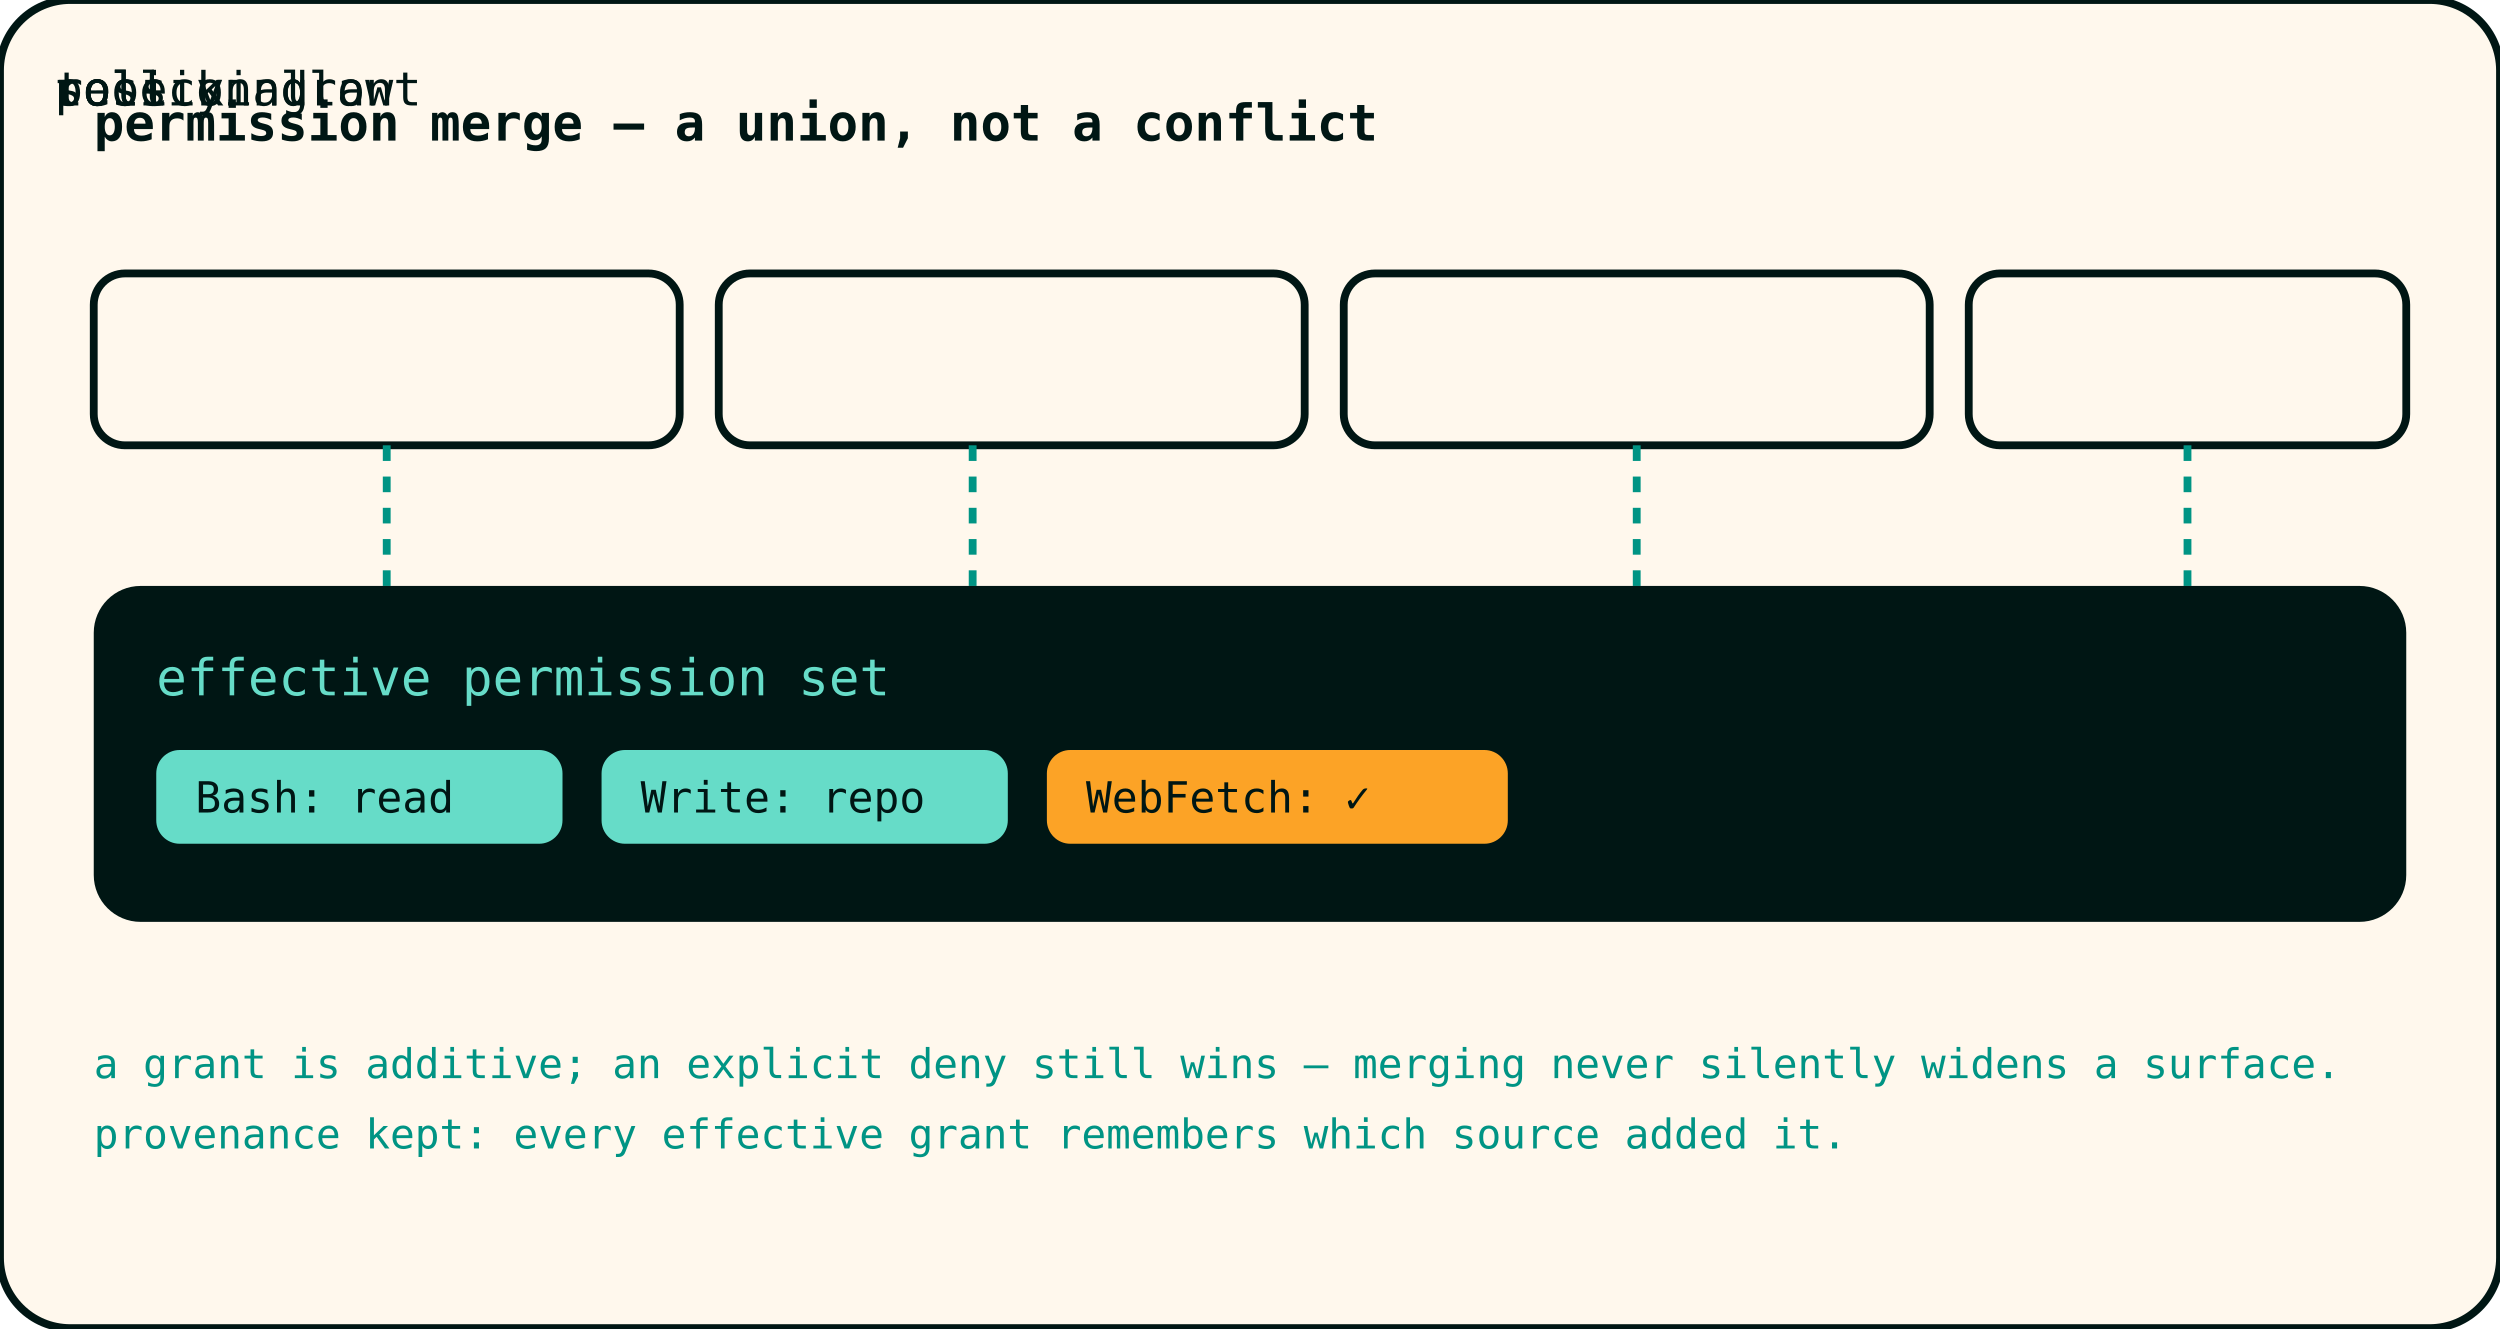
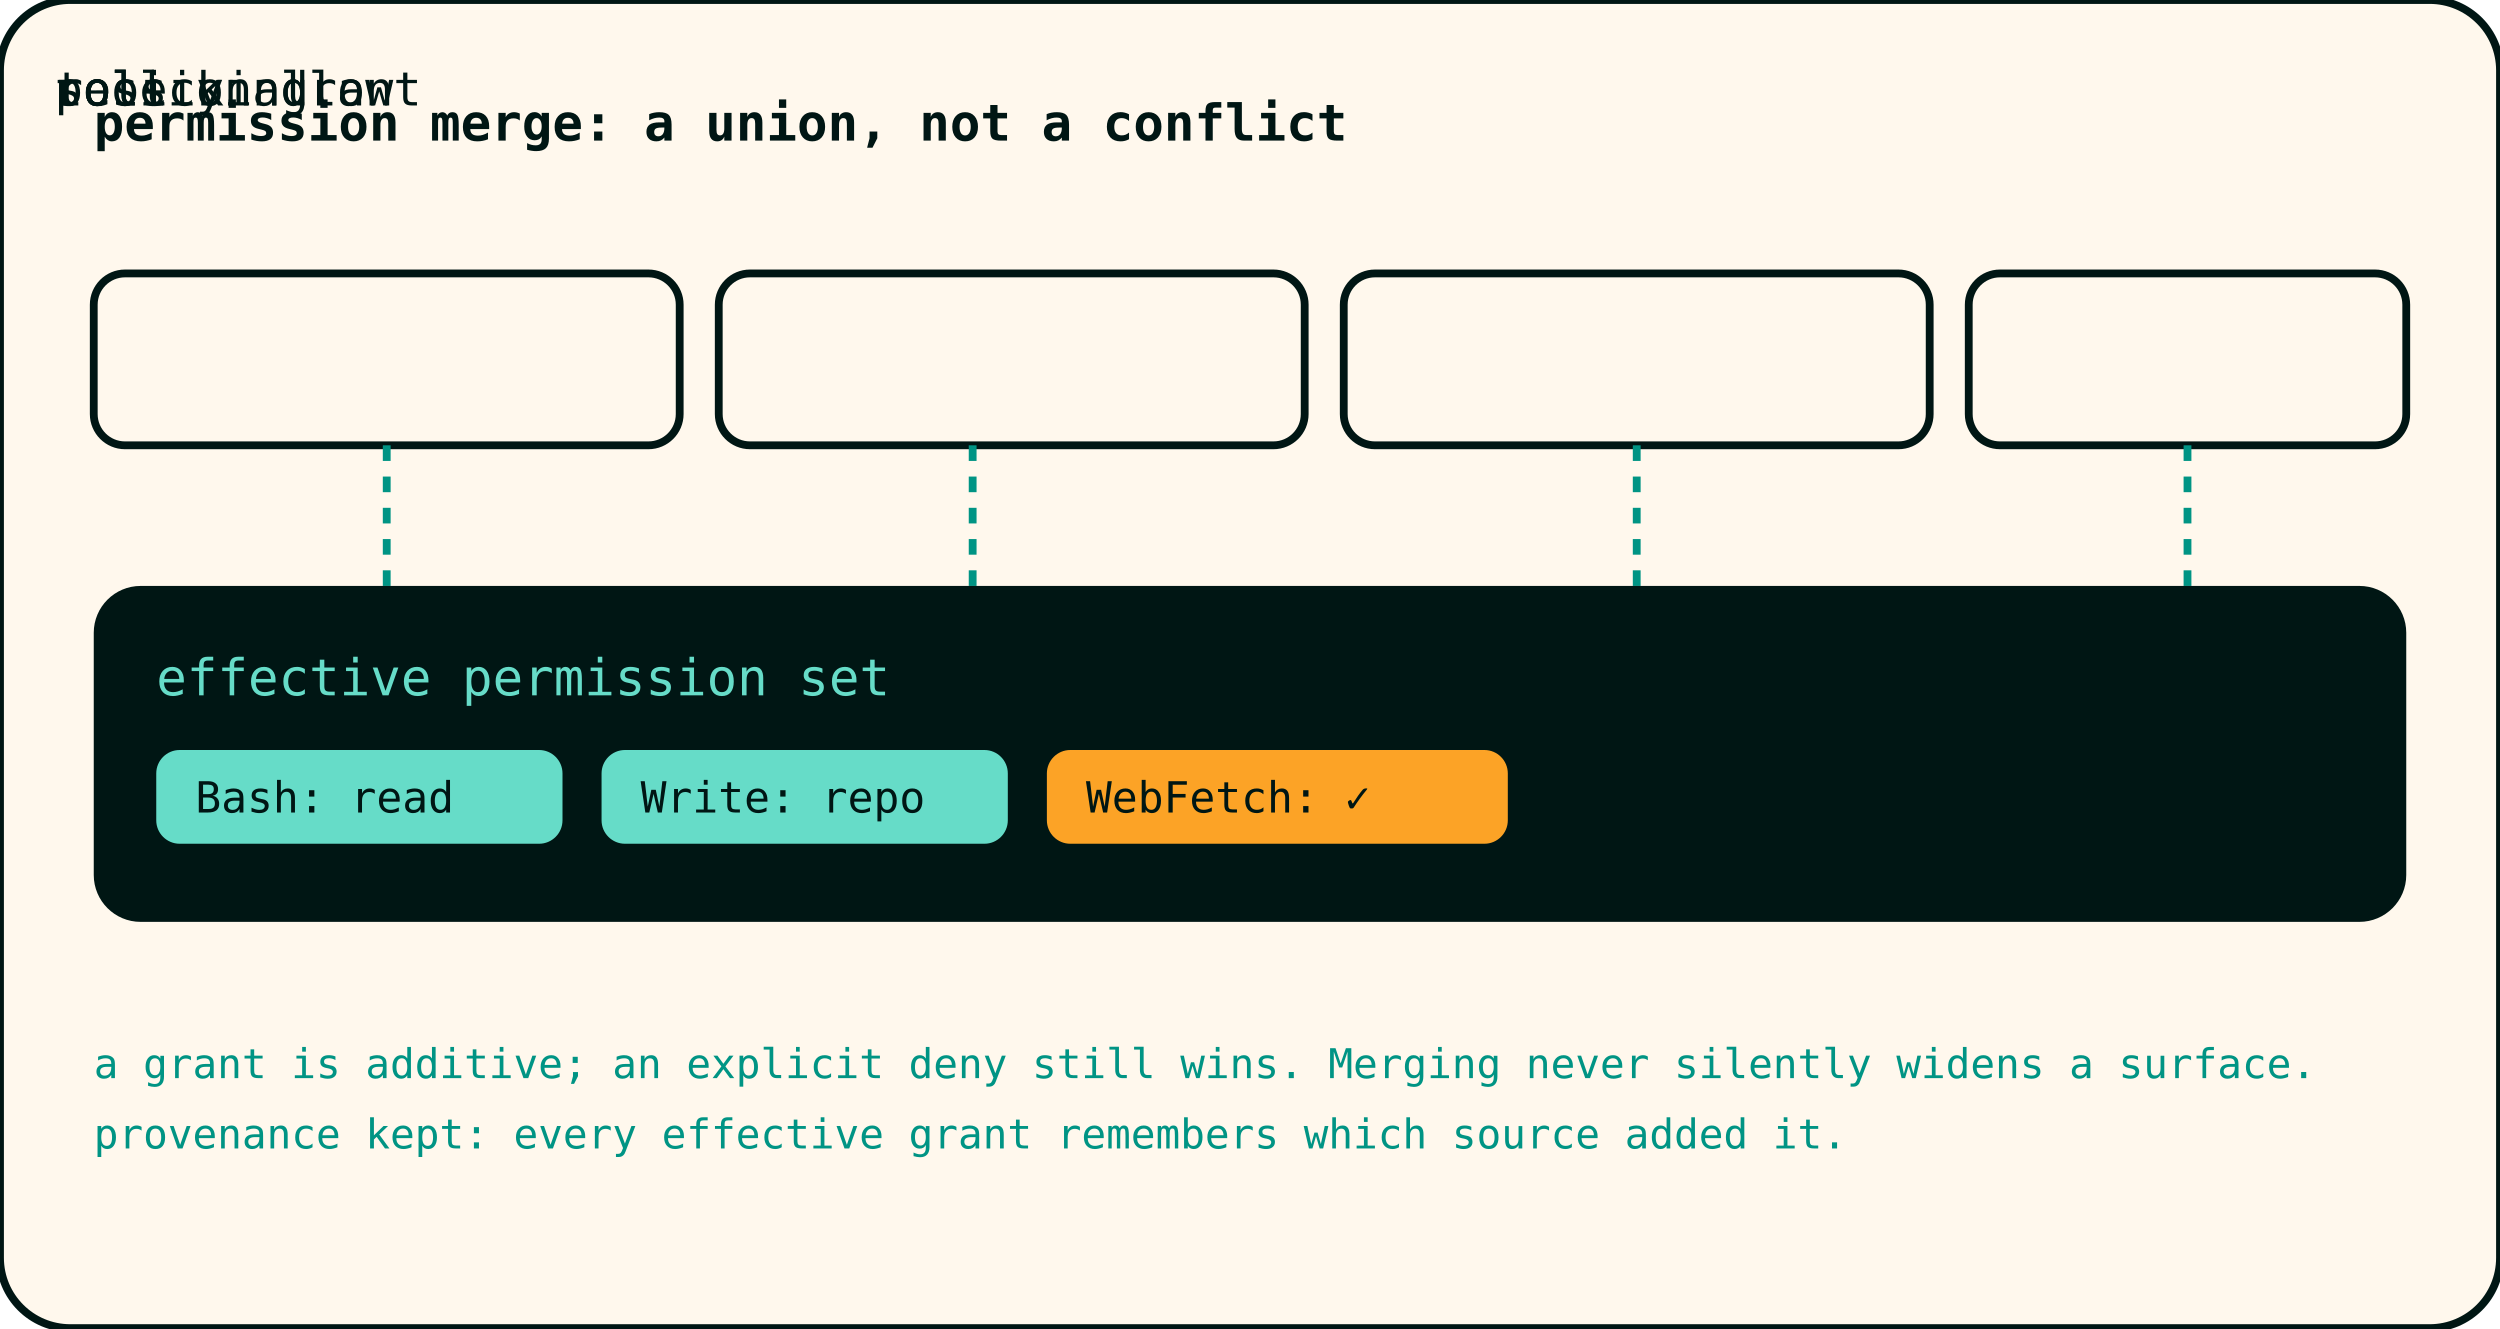
<svg xmlns="http://www.w3.org/2000/svg" viewBox="0 0 640 340" width="640" height="340" role="img" aria-label="Permission merge as a union: policy, session, tool and role grants merge into a single permission set">
  <style>
    .box { fill: #FFF8ED; stroke: #001614; stroke-width: 2; }
    .lbl { font-family: 'Geist Mono', ui-monospace, monospace; font-size: 13px; fill: #001614; }
    .sub { font-family: 'Geist Mono', ui-monospace, monospace; font-size: 10.5px; fill: #009484; }
    .mono { font-family: 'Geist Mono', ui-monospace, monospace; }
    .chip { animation: rise 2.6s ease-in-out infinite; }
    @keyframes rise { 0%,100%{ transform: translateY(0); opacity:.55 } 50%{ transform: translateY(-4px); opacity:1 } }
    .chip2 { animation: rise 2.6s ease-in-out infinite; animation-delay: 1.3s; }
    @media (prefers-reduced-motion: reduce){ .chip,.chip2{ animation:none; opacity:.85 } }
  </style>
  <rect x="0" y="0" width="640" height="340" rx="18" class="box" />
-   <text x="24" y="36" class="lbl" font-weight="bold">permission merge — a union, not a conflict</text>
+   <text x="24" y="36" class="lbl" font-weight="bold">permission merge: a union, not a conflict</text>
  <g font-family="'Geist Mono',ui-monospace,monospace" font-size="12" fill="#001614">
    <rect class="box chip" x="24" y="70" width="150" height="44" rx="8" />
    <text x="14" y="27">policy allow</text>
    <rect class="box chip2" x="184" y="70" width="150" height="44" rx="8" />
    <text x="14" y="27">session grant</text>
    <rect class="box chip" x="344" y="70" width="150" height="44" rx="8" />
    <text x="14" y="27">tool kind</text>
    <rect class="box chip2" x="504" y="70" width="112" height="44" rx="8" />
    <text x="14" y="27">role</text>
  </g>
  <path d="M99 114 L 99 150 M249 114 L 249 150 M419 114 L 419 150 M560 114 L 560 150" stroke="#009484" stroke-width="2" stroke-dasharray="4 4" />
  <g transform="translate(24 150)">
    <rect width="592" height="86" rx="12" fill="#001614" />
    <text x="16" y="28" class="mono" font-size="13" fill="#66DCC8">effective permission set</text>
    <g font-family="'Geist Mono',ui-monospace,monospace" font-size="11">
      <rect x="16" y="42" width="104" height="24" rx="6" fill="#66DCC8" />
      <text x="26" y="58" fill="#001614">Bash: read</text>
      <rect x="130" y="42" width="104" height="24" rx="6" fill="#66DCC8" />
      <text x="140" y="58" fill="#001614">Write: repo</text>
      <rect x="244" y="42" width="118" height="24" rx="6" fill="#FCA326" />
      <text x="254" y="58" fill="#001614">WebFetch: ✓</text>
    </g>
  </g>
-   <text x="24" y="276" class="sub">a grant is additive; an explicit deny still wins — merging never silently widens a surface.</text>
+   <text x="24" y="276" class="sub">a grant is additive; an explicit deny still wins. Merging never silently widens a surface.</text>
  <text x="24" y="294" class="sub">provenance kept: every effective grant remembers which source added it.</text>
</svg>
